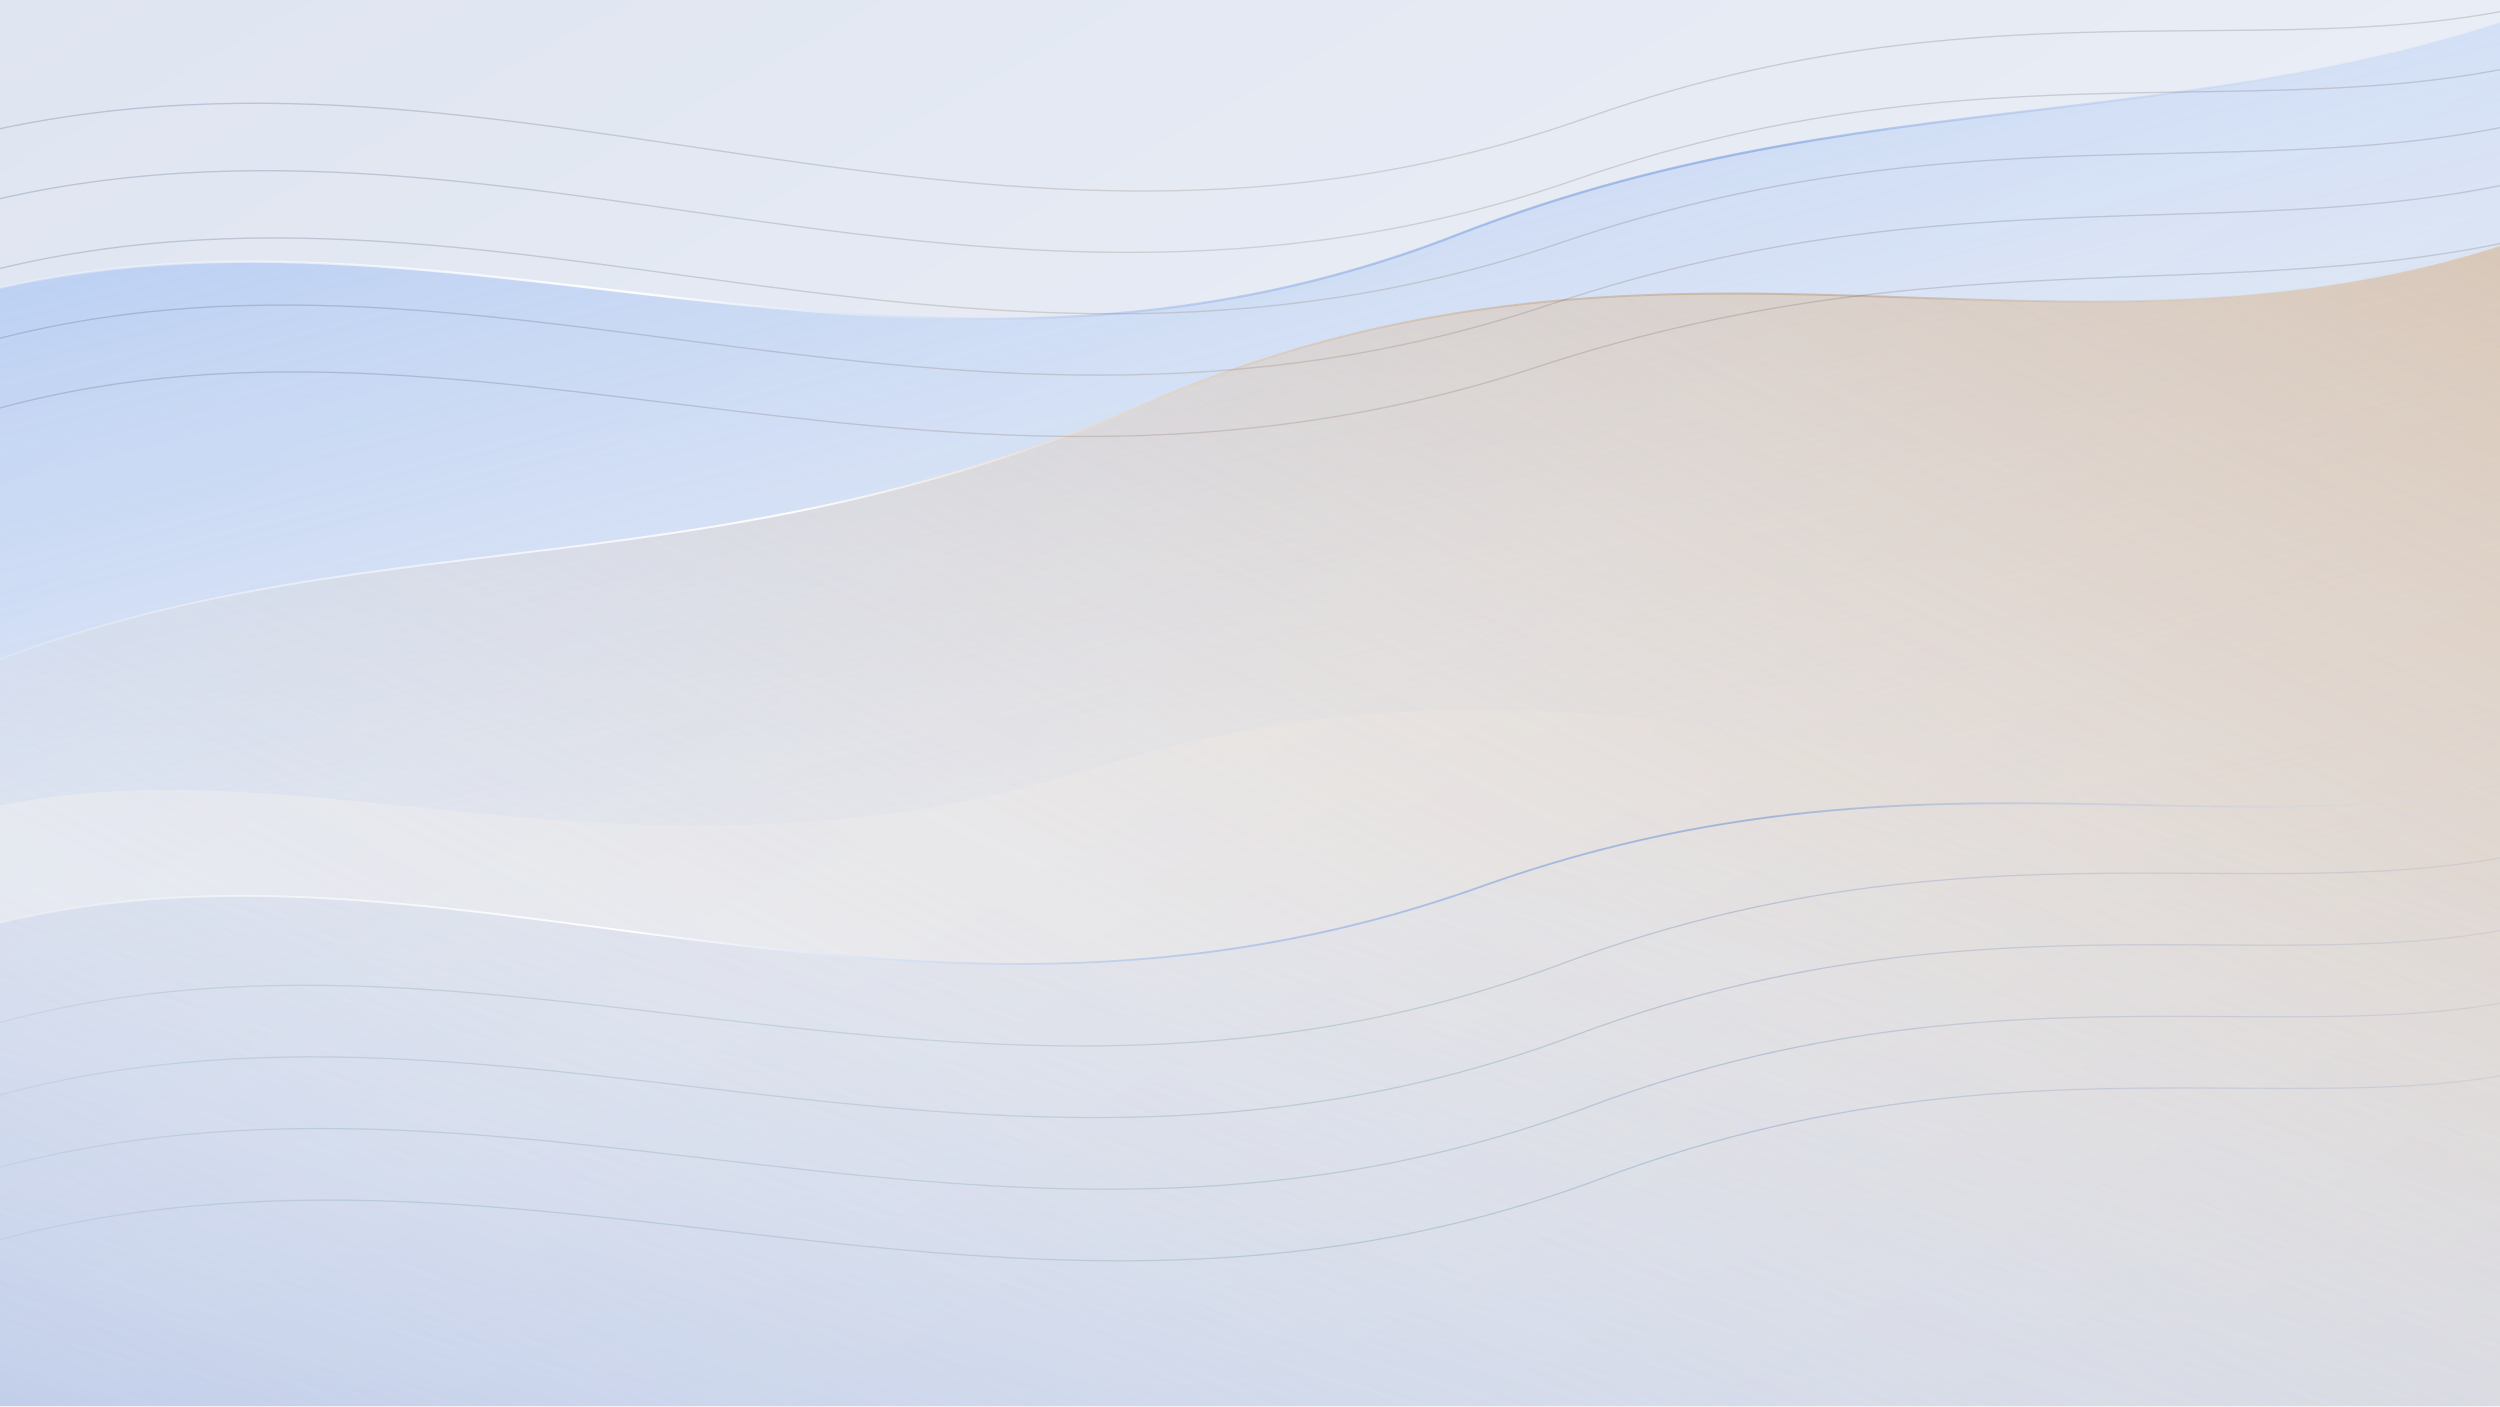
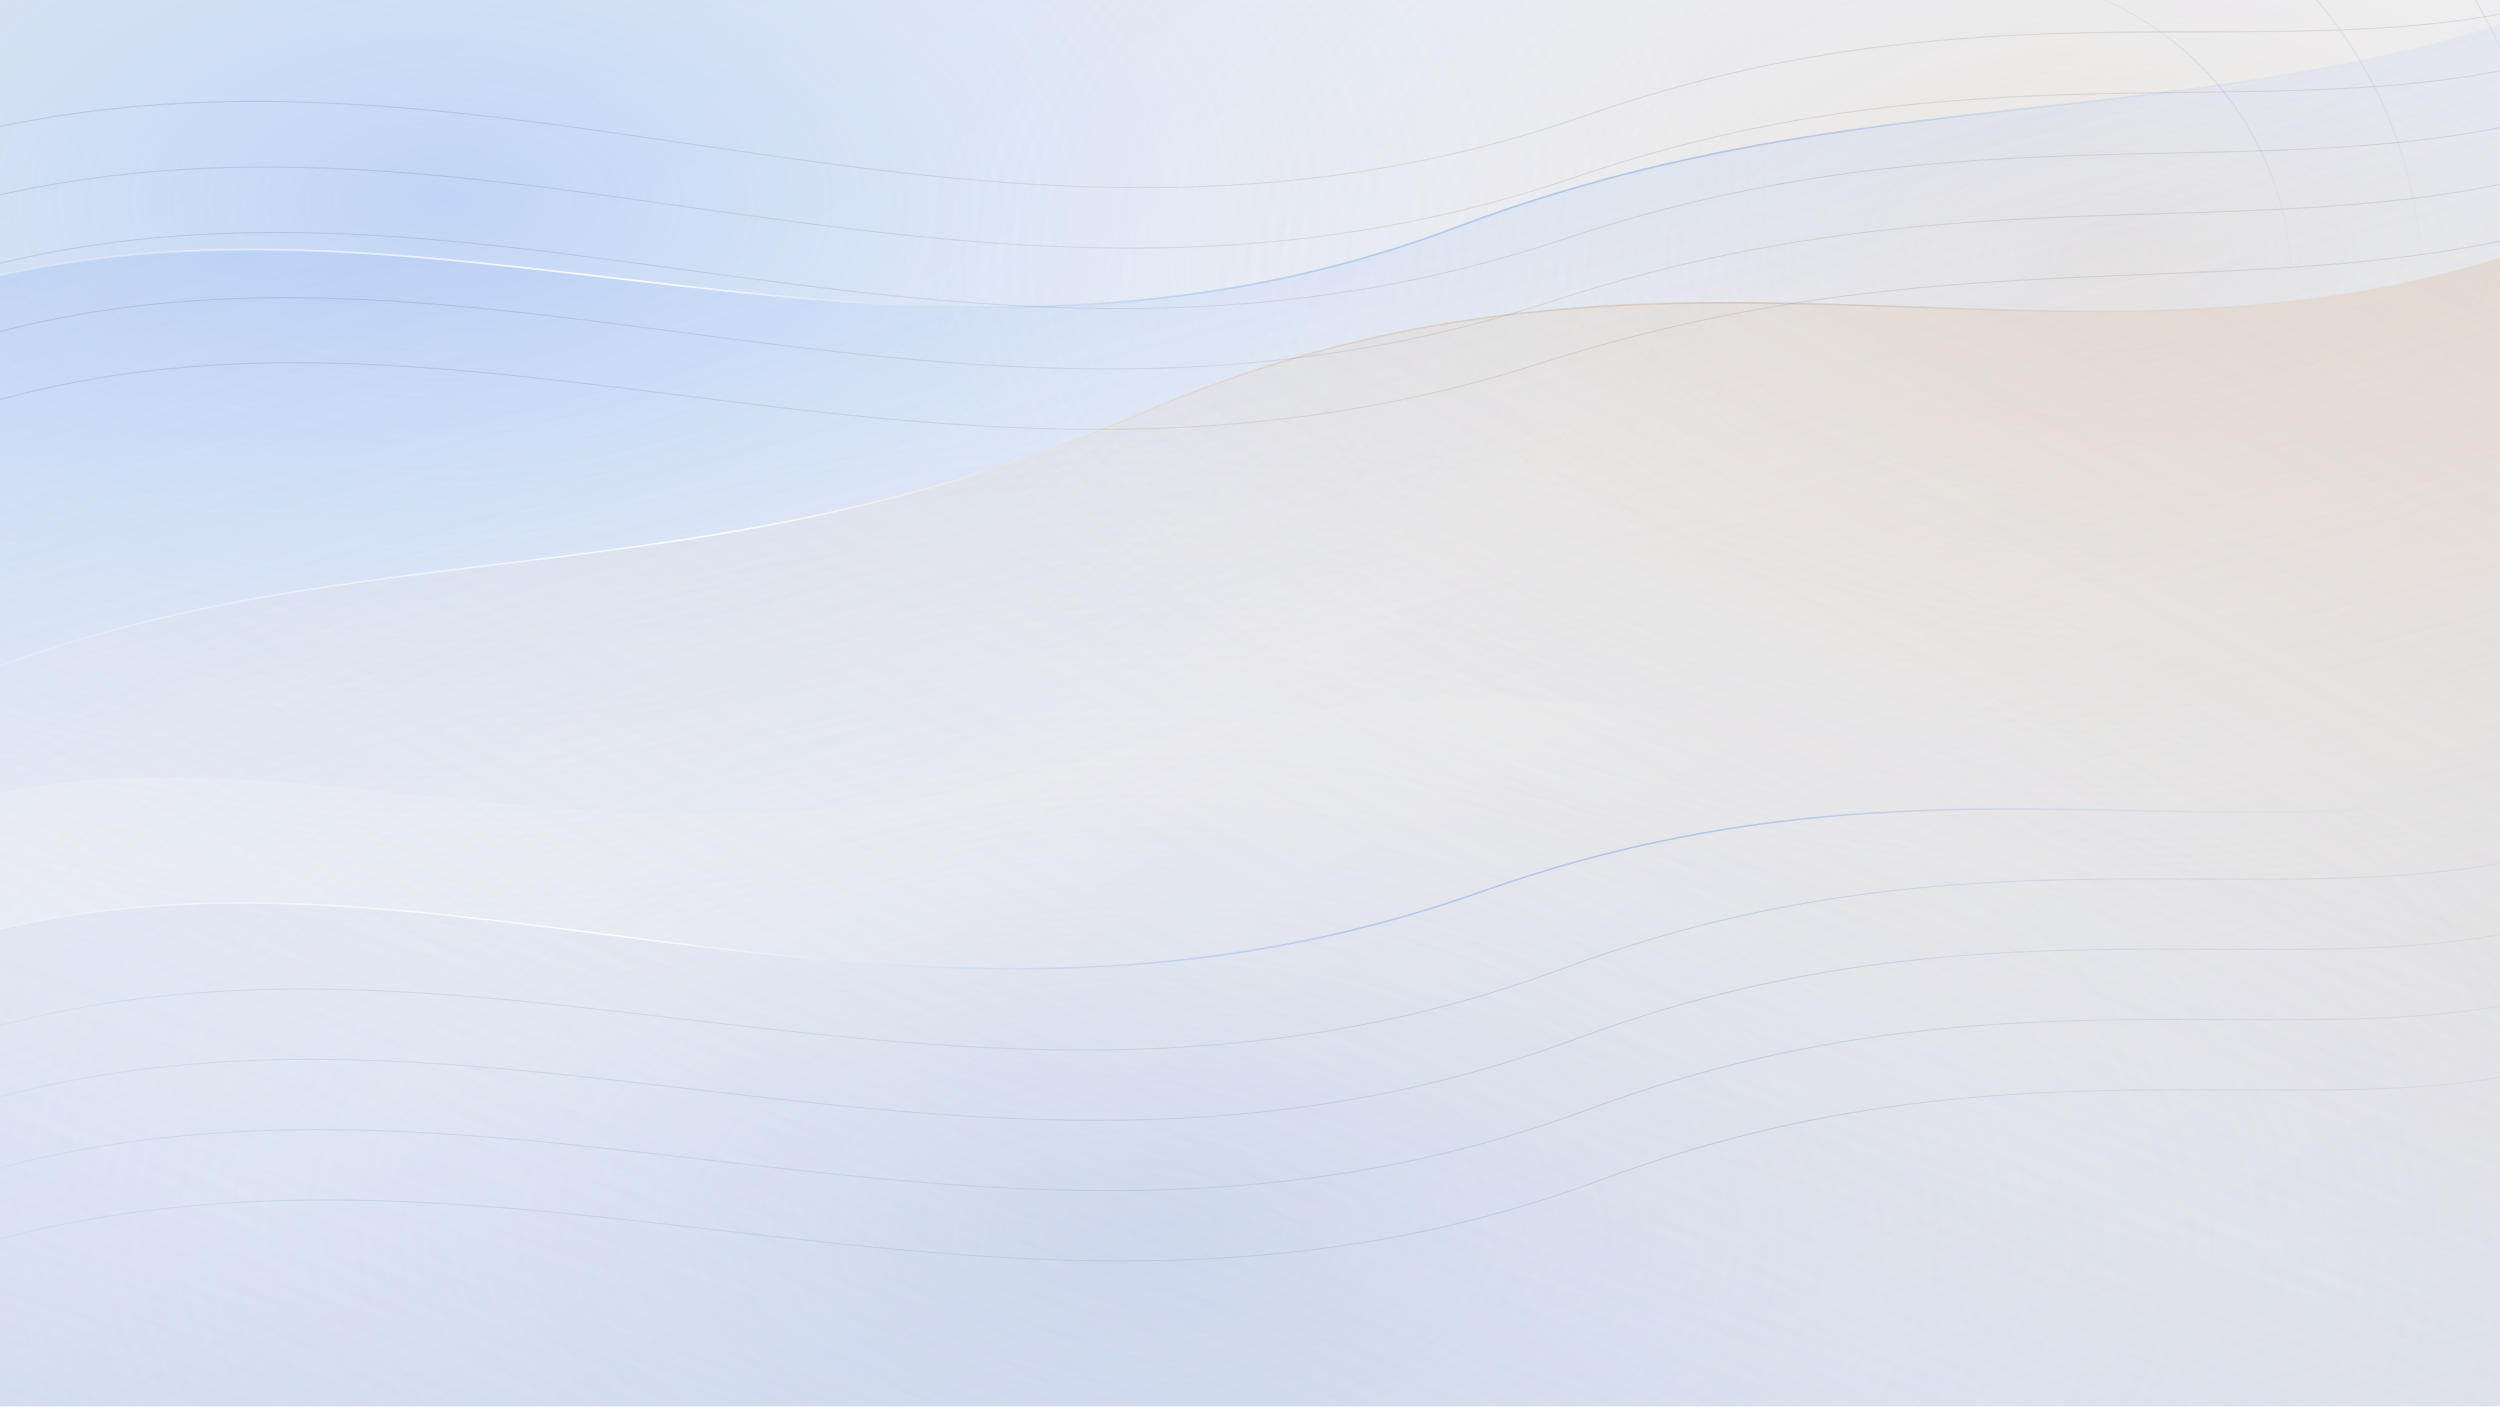
<svg xmlns="http://www.w3.org/2000/svg" viewBox="0 0 1920 1080" preserveAspectRatio="xMidYMid slice">
  <defs>
    <linearGradient id="baseL" x1="0%" y1="0%" x2="100%" y2="100%">
-       <stop offset="0%" stop-color="#dfe5f1" />
-       <stop offset="50%" stop-color="#e9edf5" />
-       <stop offset="100%" stop-color="#dbe2ef" />
+       <stop offset="0%" stop-color="#dfe6f2" />
+       <stop offset="48%" stop-color="#eef1f7" />
+       <stop offset="100%" stop-color="#dce3f0" />
    </linearGradient>
-     <linearGradient id="foldL1" x1="12%" y1="0%" x2="88%" y2="100%">
-       <stop offset="0%" stop-color="#88b0f2" stop-opacity="0.62" />
-       <stop offset="48%" stop-color="#b7cff7" stop-opacity="0.38" />
-       <stop offset="100%" stop-color="#e3e9f5" stop-opacity="0" />
+     <radialGradient id="causticSapphireL" cx="18%" cy="14%" r="54%">
+       <stop offset="0%" stop-color="#8db8f7" stop-opacity="0.42" />
+       <stop offset="48%" stop-color="#b9d2f9" stop-opacity="0.18" />
+       <stop offset="100%" stop-color="#eef1f7" stop-opacity="0" />
+     </radialGradient>
+     <radialGradient id="causticAlabasterL" cx="84%" cy="18%" r="48%">
+       <stop offset="0%" stop-color="#e4cdb4" stop-opacity="0.38" />
+       <stop offset="52%" stop-color="#efe0cf" stop-opacity="0.16" />
+       <stop offset="100%" stop-color="#eef1f7" stop-opacity="0" />
+     </radialGradient>
+     <radialGradient id="causticHorizonL" cx="46%" cy="88%" r="58%">
+       <stop offset="0%" stop-color="#9db4e2" stop-opacity="0.36" />
+       <stop offset="55%" stop-color="#c6d3ec" stop-opacity="0.14" />
+       <stop offset="100%" stop-color="#dce3f0" stop-opacity="0" />
+     </radialGradient>
+     <linearGradient id="foldL1" x1="8%" y1="0%" x2="90%" y2="100%">
+       <stop offset="0%" stop-color="#82acf0" stop-opacity="0.38" />
+       <stop offset="50%" stop-color="#bfd4f7" stop-opacity="0.20" />
+       <stop offset="100%" stop-color="#eef1f7" stop-opacity="0" />
    </linearGradient>
-     <linearGradient id="foldL2" x1="100%" y1="10%" x2="15%" y2="95%">
-       <stop offset="0%" stop-color="#d6b28d" stop-opacity="0.58" />
-       <stop offset="46%" stop-color="#e6d0b9" stop-opacity="0.32" />
-       <stop offset="100%" stop-color="#e8ecf4" stop-opacity="0" />
+     <linearGradient id="foldL2" x1="100%" y1="12%" x2="14%" y2="92%">
+       <stop offset="0%" stop-color="#dcc0a3" stop-opacity="0.34" />
+       <stop offset="48%" stop-color="#ebdbc9" stop-opacity="0.18" />
+       <stop offset="100%" stop-color="#eef1f7" stop-opacity="0" />
    </linearGradient>
-     <linearGradient id="foldL3" x1="0%" y1="100%" x2="90%" y2="15%">
-       <stop offset="0%" stop-color="#96acdd" stop-opacity="0.60" />
-       <stop offset="52%" stop-color="#bfcce8" stop-opacity="0.28" />
-       <stop offset="100%" stop-color="#e4e9f3" stop-opacity="0" />
+     <linearGradient id="foldL3" x1="0%" y1="100%" x2="92%" y2="20%">
+       <stop offset="0%" stop-color="#93aae0" stop-opacity="0.36" />
+       <stop offset="54%" stop-color="#c7d4ee" stop-opacity="0.16" />
+       <stop offset="100%" stop-color="#e4eaf4" stop-opacity="0" />
    </linearGradient>
    <linearGradient id="ridgeL1" x1="0%" y1="0%" x2="100%" y2="0%">
      <stop offset="0%" stop-color="#ffffff" stop-opacity="0" />
-       <stop offset="28%" stop-color="#ffffff" stop-opacity="0.96" />
-       <stop offset="68%" stop-color="#4e7fd4" stop-opacity="0.44" />
+       <stop offset="28%" stop-color="#ffffff" stop-opacity="0.92" />
+       <stop offset="68%" stop-color="#588ae0" stop-opacity="0.34" />
      <stop offset="100%" stop-color="#ffffff" stop-opacity="0" />
    </linearGradient>
    <linearGradient id="ridgeL2" x1="0%" y1="0%" x2="100%" y2="0%">
      <stop offset="0%" stop-color="#ffffff" stop-opacity="0" />
-       <stop offset="34%" stop-color="#ffffff" stop-opacity="0.94" />
-       <stop offset="72%" stop-color="#ad7f52" stop-opacity="0.38" />
+       <stop offset="32%" stop-color="#ffffff" stop-opacity="0.88" />
+       <stop offset="72%" stop-color="#b88c61" stop-opacity="0.28" />
      <stop offset="100%" stop-color="#ffffff" stop-opacity="0" />
    </linearGradient>
-     <linearGradient id="contourL" x1="0%" y1="0%" x2="100%" y2="100%">
-       <stop offset="0%" stop-color="#2b4e8c" stop-opacity="0" />
-       <stop offset="28%" stop-color="#2b4e8c" stop-opacity="0.24" />
-       <stop offset="72%" stop-color="#70553c" stop-opacity="0.20" />
-       <stop offset="100%" stop-color="#2b4e8c" stop-opacity="0" />
+     <linearGradient id="contourL1" x1="0%" y1="0%" x2="100%" y2="100%">
+       <stop offset="0%" stop-color="#2c5394" stop-opacity="0" />
+       <stop offset="26%" stop-color="#2c5394" stop-opacity="0.18" />
+       <stop offset="74%" stop-color="#7c5f43" stop-opacity="0.14" />
+       <stop offset="100%" stop-color="#2c5394" stop-opacity="0" />
    </linearGradient>
    <linearGradient id="contourL2" x1="100%" y1="0%" x2="0%" y2="100%">
-       <stop offset="0%" stop-color="#234f99" stop-opacity="0" />
-       <stop offset="35%" stop-color="#234f99" stop-opacity="0.22" />
-       <stop offset="70%" stop-color="#236a5c" stop-opacity="0.18" />
-       <stop offset="100%" stop-color="#234f99" stop-opacity="0" />
+       <stop offset="0%" stop-color="#25529e" stop-opacity="0" />
+       <stop offset="34%" stop-color="#25529e" stop-opacity="0.16" />
+       <stop offset="72%" stop-color="#276e60" stop-opacity="0.13" />
+       <stop offset="100%" stop-color="#25529e" stop-opacity="0" />
    </linearGradient>
+     <radialGradient id="arcFadeL" cx="78%" cy="22%" r="36%">
+       <stop offset="0%" stop-color="#3b68b2" stop-opacity="0.15" />
+       <stop offset="65%" stop-color="#3b68b2" stop-opacity="0.06" />
+       <stop offset="100%" stop-color="#3b68b2" stop-opacity="0" />
+     </radialGradient>
  </defs>
  <rect width="1920" height="1080" fill="url(#baseL)" />
-   <path d="M-120,260 C280,90 660,360 1120,180 C1460,48 1740,120 2060,-40 L2060,640 C1660,720 1320,440 840,590 C440,715 160,520 -120,660 Z" fill="url(#foldL1)" />
-   <path d="M2040,140 C1640,340 1320,120 880,310 C500,474 220,380 -120,560 L-120,1180 L2040,1180 Z" fill="url(#foldL2)" />
-   <path d="M-140,760 C260,560 640,860 1140,680 C1520,545 1780,690 2060,560 L2060,1180 L-140,1180 Z" fill="url(#foldL3)" />
-   <path d="M-120,260 C280,90 660,360 1120,180 C1460,48 1740,120 2060,-40" fill="none" stroke="url(#ridgeL1)" stroke-width="1.8" />
-   <path d="M2040,140 C1640,340 1320,120 880,310 C500,474 220,380 -120,560" fill="none" stroke="url(#ridgeL2)" stroke-width="1.55" />
-   <path d="M-140,760 C260,560 640,860 1140,680 C1520,545 1780,690 2060,560" fill="none" stroke="url(#ridgeL1)" stroke-width="1.45" />
-   <g fill="none" stroke="url(#contourL)" stroke-width="1.05">
-     <path d="M-80,120 C360,-20 740,260 1220,90 C1560,-30 1800,70 2020,-20" />
-     <path d="M-80,175 C350,30 730,305 1210,138 C1550,20 1790,115 2020,25" />
-     <path d="M-80,230 C340,80 720,350 1200,186 C1540,70 1780,160 2020,70" />
-     <path d="M-80,285 C330,130 710,395 1190,234 C1530,120 1770,205 2020,115" />
-     <path d="M-80,340 C320,180 700,440 1180,282 C1520,170 1760,250 2020,160" />
+   <rect width="1920" height="1080" fill="url(#causticSapphireL)" />
+   <rect width="1920" height="1080" fill="url(#causticAlabasterL)" />
+   <rect width="1920" height="1080" fill="url(#causticHorizonL)" />
+   <path d="M-120,250 C280,82 660,348 1120,174 C1460,46 1740,118 2060,-36 L2060,640 C1660,710 1320,432 840,582 C440,706 160,510 -120,650 Z" fill="url(#foldL1)" />
+   <path d="M2040,150 C1640,346 1320,128 880,316 C500,480 220,388 -120,564 L-120,1180 L2040,1180 Z" fill="url(#foldL2)" />
+   <path d="M-140,764 C260,568 640,862 1140,684 C1520,550 1780,694 2060,564 L2060,1180 L-140,1180 Z" fill="url(#foldL3)" />
+   <path d="M-120,250 C280,82 660,348 1120,174 C1460,46 1740,118 2060,-36" fill="none" stroke="url(#ridgeL1)" stroke-width="1.35" />
+   <path d="M2040,150 C1640,346 1320,128 880,316 C500,480 220,388 -120,564" fill="none" stroke="url(#ridgeL2)" stroke-width="1.25" />
+   <path d="M-140,764 C260,568 640,862 1140,684 C1520,550 1780,694 2060,564" fill="none" stroke="url(#ridgeL1)" stroke-width="1.2" />
+   <g fill="none" stroke="url(#arcFadeL)" stroke-width="0.9">
+     <circle cx="1520" cy="220" r="240" />
+     <circle cx="1520" cy="220" r="340" />
+     <circle cx="1520" cy="220" r="440" />
  </g>
-   <g fill="none" stroke="url(#contourL2)" stroke-width="1.0">
-     <path d="M-100,820 C320,640 720,920 1200,740 C1560,605 1820,730 2040,620" />
-     <path d="M-100,875 C330,695 730,975 1210,795 C1570,660 1830,785 2040,675" />
-     <path d="M-100,930 C340,750 740,1030 1220,850 C1580,715 1840,840 2040,730" />
-     <path d="M-100,985 C350,805 750,1085 1230,905 C1590,770 1850,895 2040,785" />
+   <g fill="none" stroke="url(#contourL1)" stroke-width="0.85">
+     <path d="M-80,118 C360,-20 740,256 1220,88 C1560,-30 1800,72 2020,-18" />
+     <path d="M-80,172 C350,28 730,300 1210,136 C1550,20 1790,116 2020,26" />
+     <path d="M-80,226 C340,76 720,344 1200,184 C1540,70 1780,160 2020,70" />
+     <path d="M-80,280 C330,124 710,388 1190,232 C1530,120 1770,204 2020,114" />
+     <path d="M-80,334 C320,172 700,432 1180,280 C1520,170 1760,248 2020,158" />
+   </g>
+   <g fill="none" stroke="url(#contourL2)" stroke-width="0.82">
+     <path d="M-100,822 C320,644 720,922 1200,744 C1560,610 1820,734 2040,624" />
+     <path d="M-100,876 C330,698 730,976 1210,798 C1570,664 1830,788 2040,678" />
+     <path d="M-100,930 C340,752 740,1030 1220,852 C1580,718 1840,842 2040,732" />
+     <path d="M-100,984 C350,806 750,1084 1230,906 C1590,772 1850,896 2040,786" />
  </g>
</svg>
